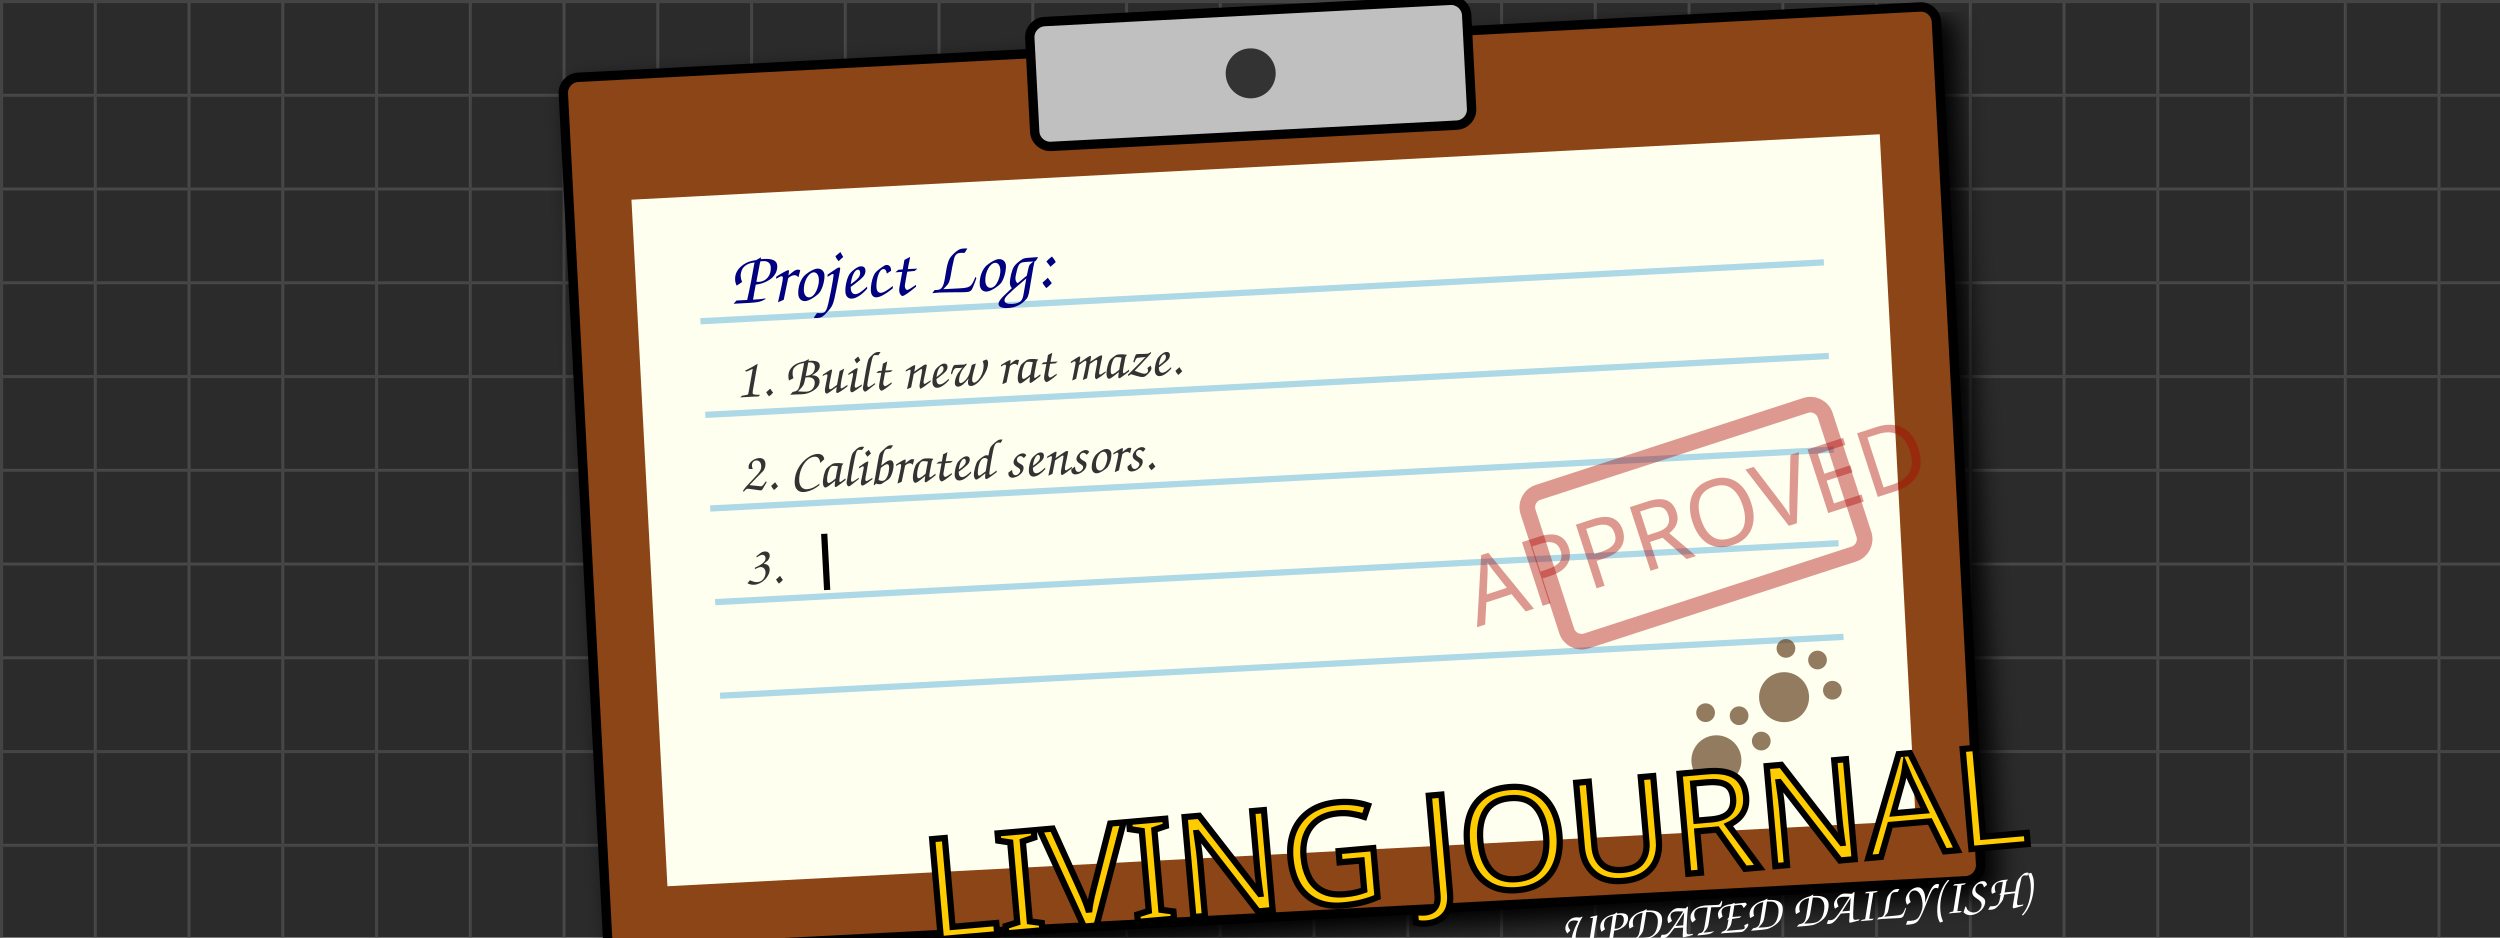
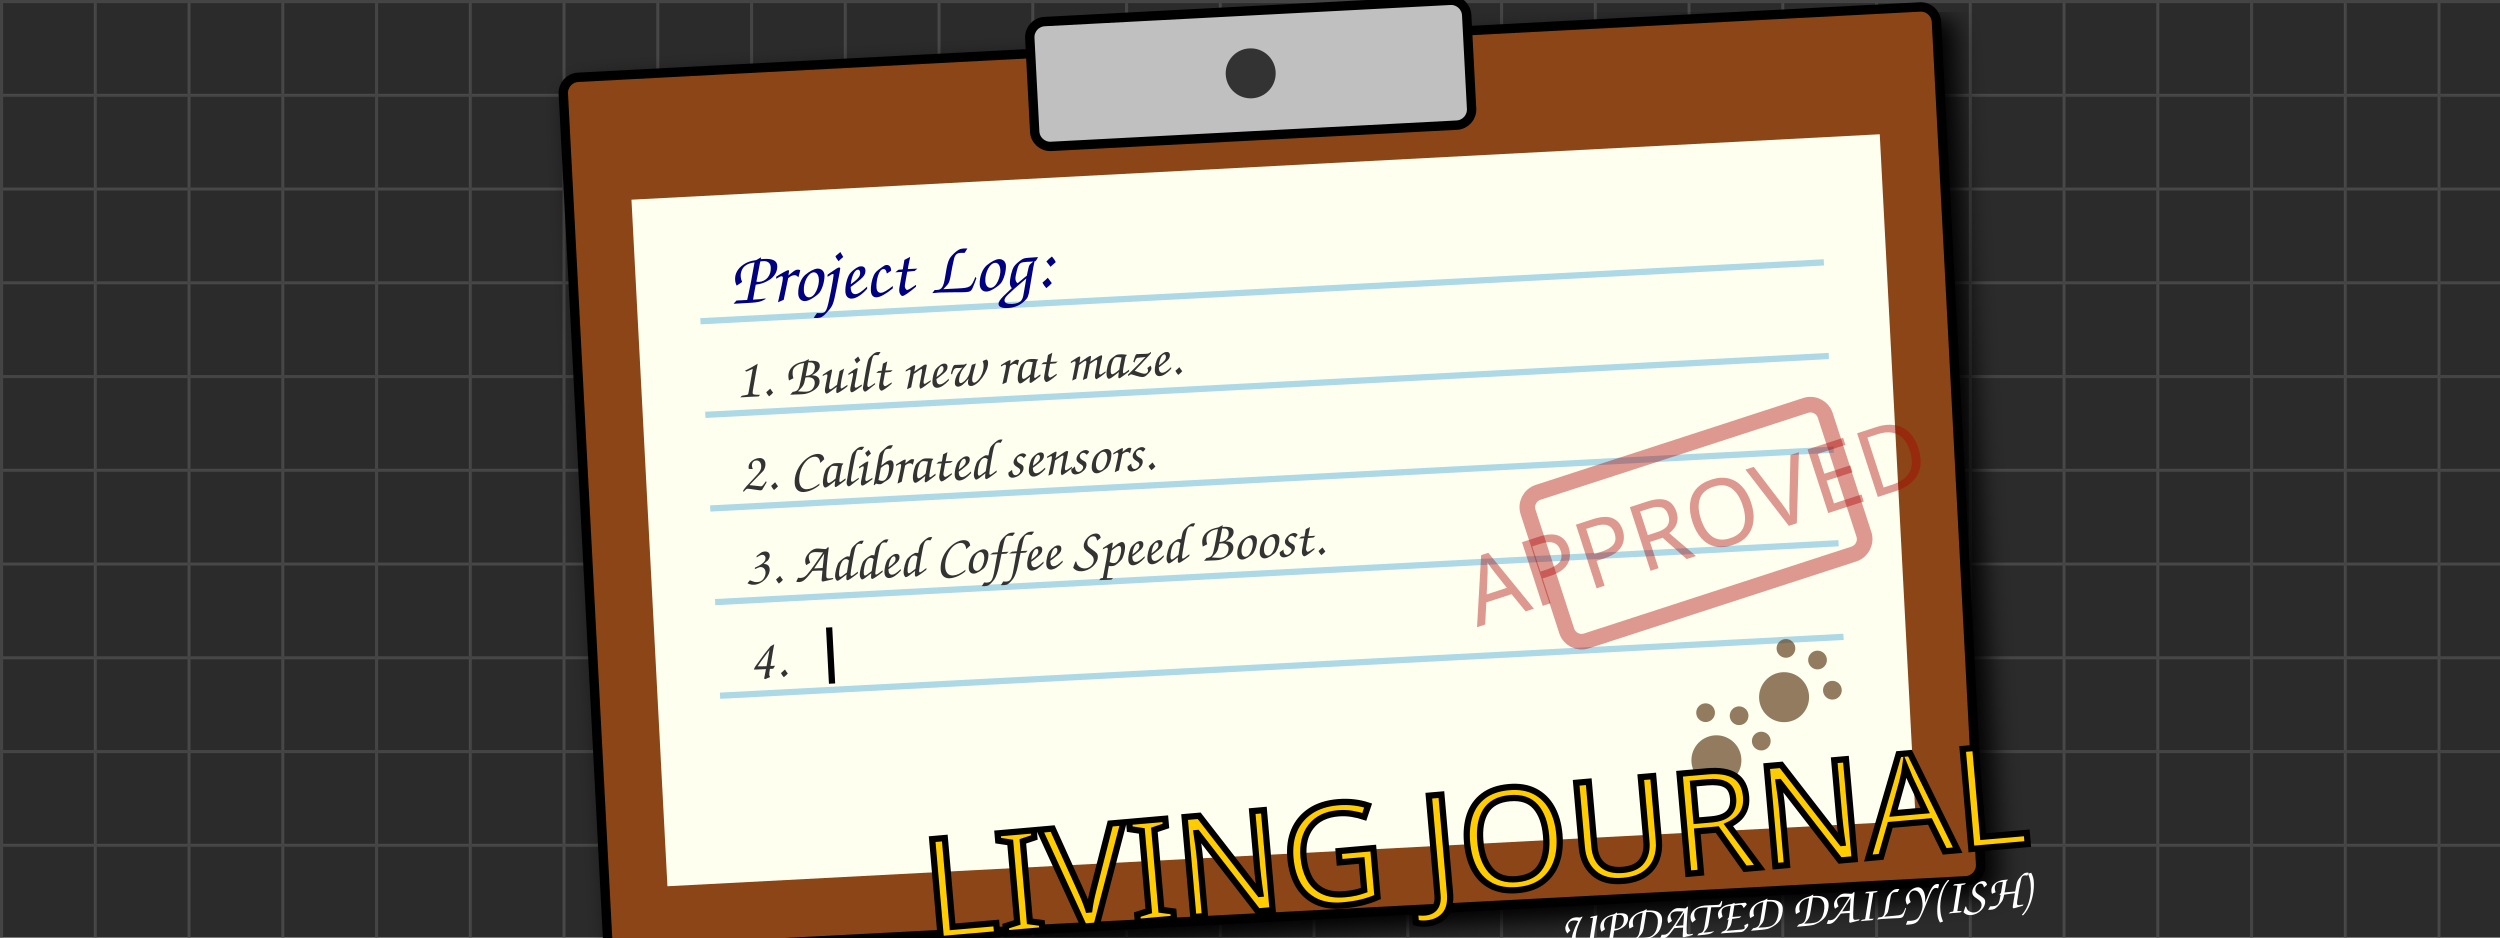
<svg xmlns="http://www.w3.org/2000/svg" width="800" height="300" viewBox="0 0 800 300" style="background-color: #2b2b2b;">
  <defs>
    <pattern id="grid" width="30" height="30" patternUnits="userSpaceOnUse">
      <path d="M 30 0 L 0 0 0 30" fill="none" stroke="#444" stroke-width="2" />
    </pattern>
    <filter id="paper-shadow" x="-10%" y="-10%" width="120%" height="120%">
      <feGaussianBlur in="SourceAlpha" stdDeviation="4" />
      <feOffset dx="4" dy="4" result="offsetblur" />
      <feComponentTransfer>
        <feFuncA type="linear" slope="0.5" />
      </feComponentTransfer>
      <feMerge>
        <feMergeNode in="offsetblur" />
        <feMergeNode in="SourceGraphic" />
      </feMerge>
    </filter>
  </defs>
  <rect width="800" height="300" fill="#2b2b2b" />
  <rect width="800" height="300" fill="url(#grid)" />
  <g transform="translate(180, 25) rotate(-3)">
    <rect x="0" y="0" width="440" height="280" rx="5" fill="#8B4513" stroke="black" stroke-width="3" filter="url(#paper-shadow)" />
    <rect x="20" y="40" width="400" height="220" fill="#fffff0" stroke="none" />
    <rect x="150" y="-10" width="140" height="40" rx="5" fill="#c0c0c0" stroke="black" stroke-width="3" />
    <circle cx="220" cy="10" r="8" fill="#333" />
    <g stroke="#add8e6" stroke-width="2">
      <line x1="40" y1="80" x2="400" y2="80" />
      <line x1="40" y1="110" x2="400" y2="110" />
      <line x1="40" y1="140" x2="400" y2="140" />
      <line x1="40" y1="170" x2="400" y2="170" />
      <line x1="40" y1="200" x2="400" y2="200" />
    </g>
    <text x="50" y="75" font-family="Comic Sans MS, cursive, sans-serif" font-size="24" fill="#000080">Project Log:</text>
    <g>
      <text x="50" y="105" font-family="Comic Sans MS, cursive, sans-serif" font-size="18" fill="#333">1. Built new rat maze.</text>
      <animate attributeName="opacity" values="0;1" dur="0.5s" fill="freeze" />
    </g>
    <g>
      <text x="50" y="135" font-family="Comic Sans MS, cursive, sans-serif" font-size="18" fill="#333">2. Calibrated sensors.</text>
      <animate attributeName="opacity" values="0;1" begin="0.5s" dur="0.5s" fill="freeze" />
    </g>
    <g>
-       <text x="50" y="165" font-family="Comic Sans MS, cursive, sans-serif" font-size="18" fill="#333">3. </text>
-       <rect x="75" y="150" width="2" height="18" fill="black">
+       <text x="50" y="165" font-family="Comic Sans MS, cursive, sans-serif" font-size="18" fill="#333">3. Added Coffee Speed Boost.</text>
+       <animate attributeName="opacity" values="0;1" begin="1.0s" dur="0.5s" fill="freeze" />
+     </g>
+     <g>
+       <text x="50" y="195" font-family="Comic Sans MS, cursive, sans-serif" font-size="18" fill="#333">4. </text>
+       <rect x="75" y="180" width="2" height="18" fill="black">
        <animate attributeName="opacity" values="1;0;1" dur="0.8s" repeatCount="indefinite" />
      </rect>
    </g>
    <g transform="translate(300, 150) rotate(-15)">
      <rect x="0" y="0" width="100" height="50" rx="5" fill="none" stroke="#aa0000" stroke-width="5" opacity="0.4" />
      <text x="50" y="35" font-family="Impact, sans-serif" font-size="30" fill="#aa0000" text-anchor="middle" opacity="0.4">APPROVED</text>
    </g>
    <g transform="translate(350, 210) rotate(30)" fill="#654321" opacity="0.7">
      <circle cx="20" cy="20" r="8" />
      <circle cx="10" cy="8" r="3" />
      <circle cx="20" cy="4" r="3" />
      <circle cx="30" cy="8" r="3" />
    </g>
    <g transform="translate(380, 190) rotate(45)" fill="#654321" opacity="0.7">
      <circle cx="20" cy="20" r="8" />
      <circle cx="10" cy="8" r="3" />
      <circle cx="20" cy="4" r="3" />
      <circle cx="30" cy="8" r="3" />
    </g>
  </g>
  <text x="650" y="270" font-family="Impact, sans-serif" font-size="45" fill="#ffcc00" stroke="black" stroke-width="2" text-anchor="end" transform="rotate(-5 650 270)">LIVING JOURNAL</text>
  <text x="650" y="290" font-family="Comic Sans MS, cursive, sans-serif" font-size="16" fill="#fff" text-anchor="end" transform="rotate(-5 650 290)">UPDATED DAILY(ISH)</text>
</svg>
